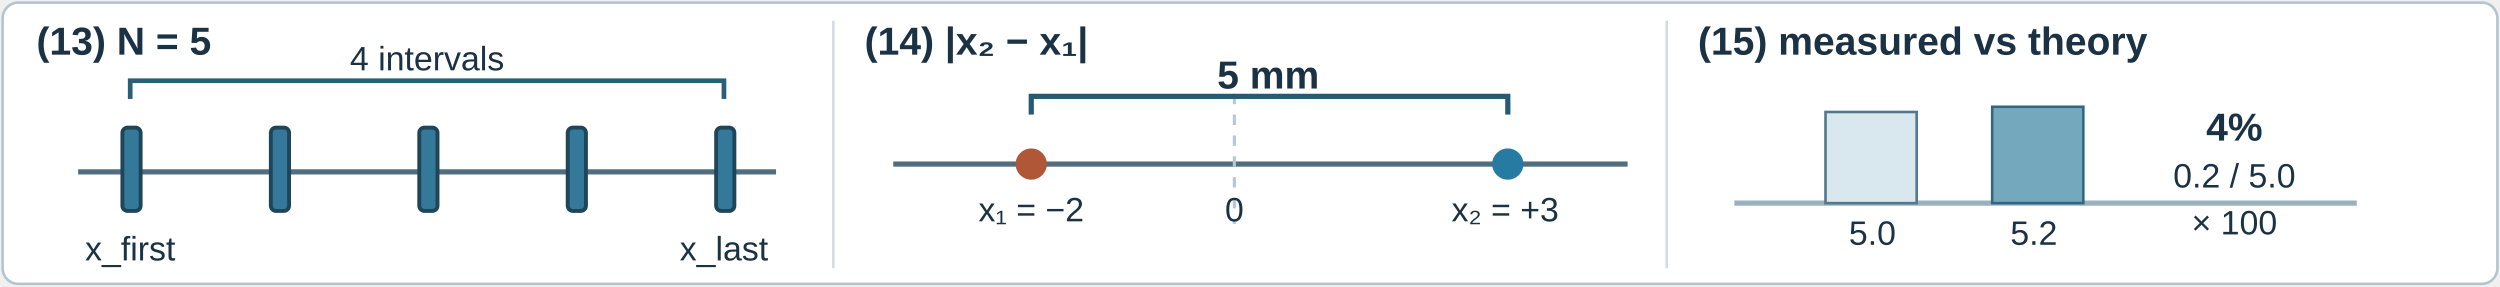
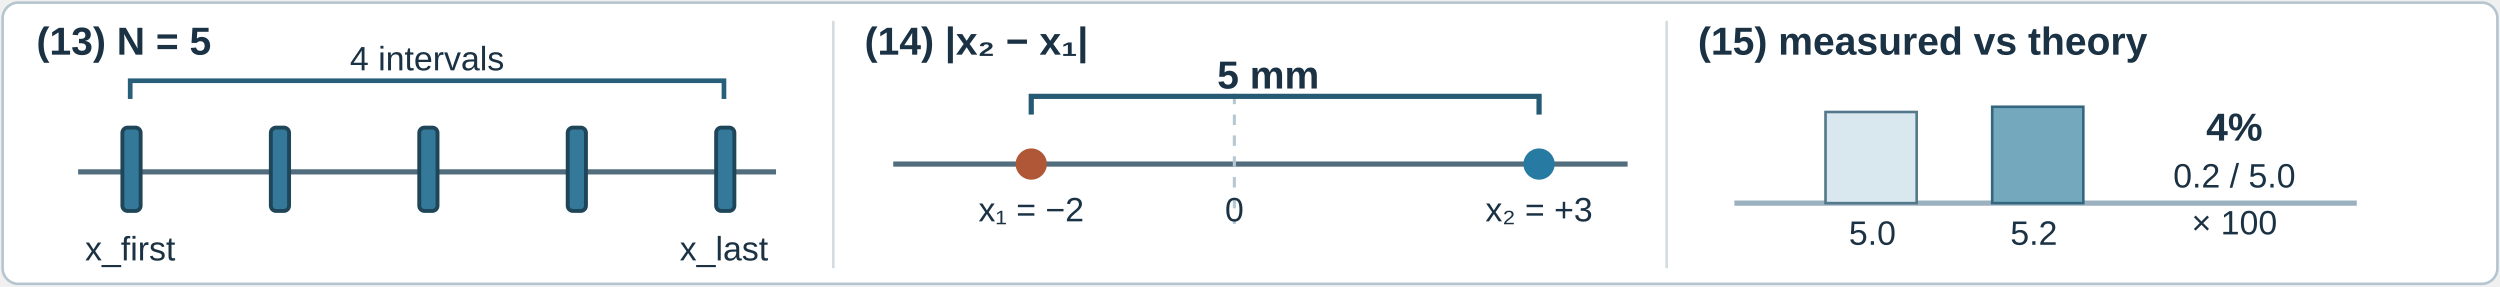
<svg xmlns="http://www.w3.org/2000/svg" viewBox="0 0 960 110" role="img" aria-label="Three diagrams: five fringe centres make four intervals, signed coordinates give separation, and a measured value is compared with theory">
  <style>text{font-family:Arial,Helvetica,sans-serif;fill:#1b3244} .head{font-size:15px;font-weight:700}.small{font-size:13px}.formula{font-size:15px;font-weight:700}.guide{stroke:#b8c8d2;stroke-width:1.2;stroke-dasharray:4 4}.axis{stroke:#526e7e;stroke-width:2} .bright{fill:#347999;stroke:#1f4559;stroke-width:1.5}.dark{fill:#fff;stroke:#a35033;stroke-width:3}.label{font-size:16px;font-weight:700}</style>
  <rect x="1" y="1" width="958" height="108" rx="6" fill="#fff" stroke="#b4c5cf" />
  <line x1="320" y1="8" x2="320" y2="103" stroke="#d3dce1" />
  <line x1="640" y1="8" x2="640" y2="103" stroke="#d3dce1" />
  <text class="head" x="14" y="21">(13) N = 5</text>
  <line class="axis" x1="30" y1="66" x2="298" y2="66" />
  <g class="bright">
    <rect x="47" y="49" width="7" height="32" rx="2" />
    <rect x="104" y="49" width="7" height="32" rx="2" />
    <rect x="161" y="49" width="7" height="32" rx="2" />
    <rect x="218" y="49" width="7" height="32" rx="2" />
    <rect x="275" y="49" width="7" height="32" rx="2" />
  </g>
  <path d="M50 38 V31 H278 V38" fill="none" stroke="#286079" stroke-width="1.8" />
  <text x="164" y="27" text-anchor="middle" class="small">4 intervals</text>
  <text x="50" y="100" text-anchor="middle" class="small">x_first</text>
  <text x="278" y="100" text-anchor="middle" class="small">x_last</text>
  <text class="head" x="332" y="21">(14) |x₂ − x₁|</text>
  <line class="axis" x1="343" y1="63" x2="625" y2="63" />
  <path class="guide" d="M474 36 V86" />
  <circle cx="396" cy="63" r="6" fill="#af5737" />
-   <circle cx="579" cy="63" r="6" fill="#277ba2" />
+   <circle cx="591" cy="63" r="6" fill="#277ba2" />
  <text x="396" y="85" text-anchor="middle" class="small">x₁ = −2</text>
  <text x="474" y="85" text-anchor="middle" class="small">0</text>
-   <text x="578" y="85" text-anchor="middle" class="small">x₂ = +3</text>
-   <path d="M396 44 V37 H579 V44" stroke="#265a74" stroke-width="2" fill="none" />
+   <text x="591" y="85" text-anchor="middle" class="small">x₂ = +3</text>
+   <path d="M396 44 V37 H591 V44" stroke="#265a74" stroke-width="2" fill="none" />
  <text class="formula" x="487" y="34" text-anchor="middle">5 mm</text>
  <text class="head" x="652" y="21">(15) measured vs theory</text>
  <line x1="666" y1="78" x2="905" y2="78" stroke="#9cb1bf" stroke-width="2" />
  <rect x="701" y="43" width="35" height="35" fill="#d9e8ef" stroke="#53778b" />
  <rect x="765" y="41" width="35" height="37" fill="#74a9bd" stroke="#35667f" />
  <text class="small" x="719" y="94" text-anchor="middle">5.0</text>
  <text class="small" x="781" y="94" text-anchor="middle">5.2</text>
  <text class="formula" x="858" y="54" text-anchor="middle">4%</text>
  <text class="small" x="858" y="72" text-anchor="middle">0.2 / 5.0</text>
  <text class="small" x="858" y="90" text-anchor="middle">× 100</text>
</svg>
